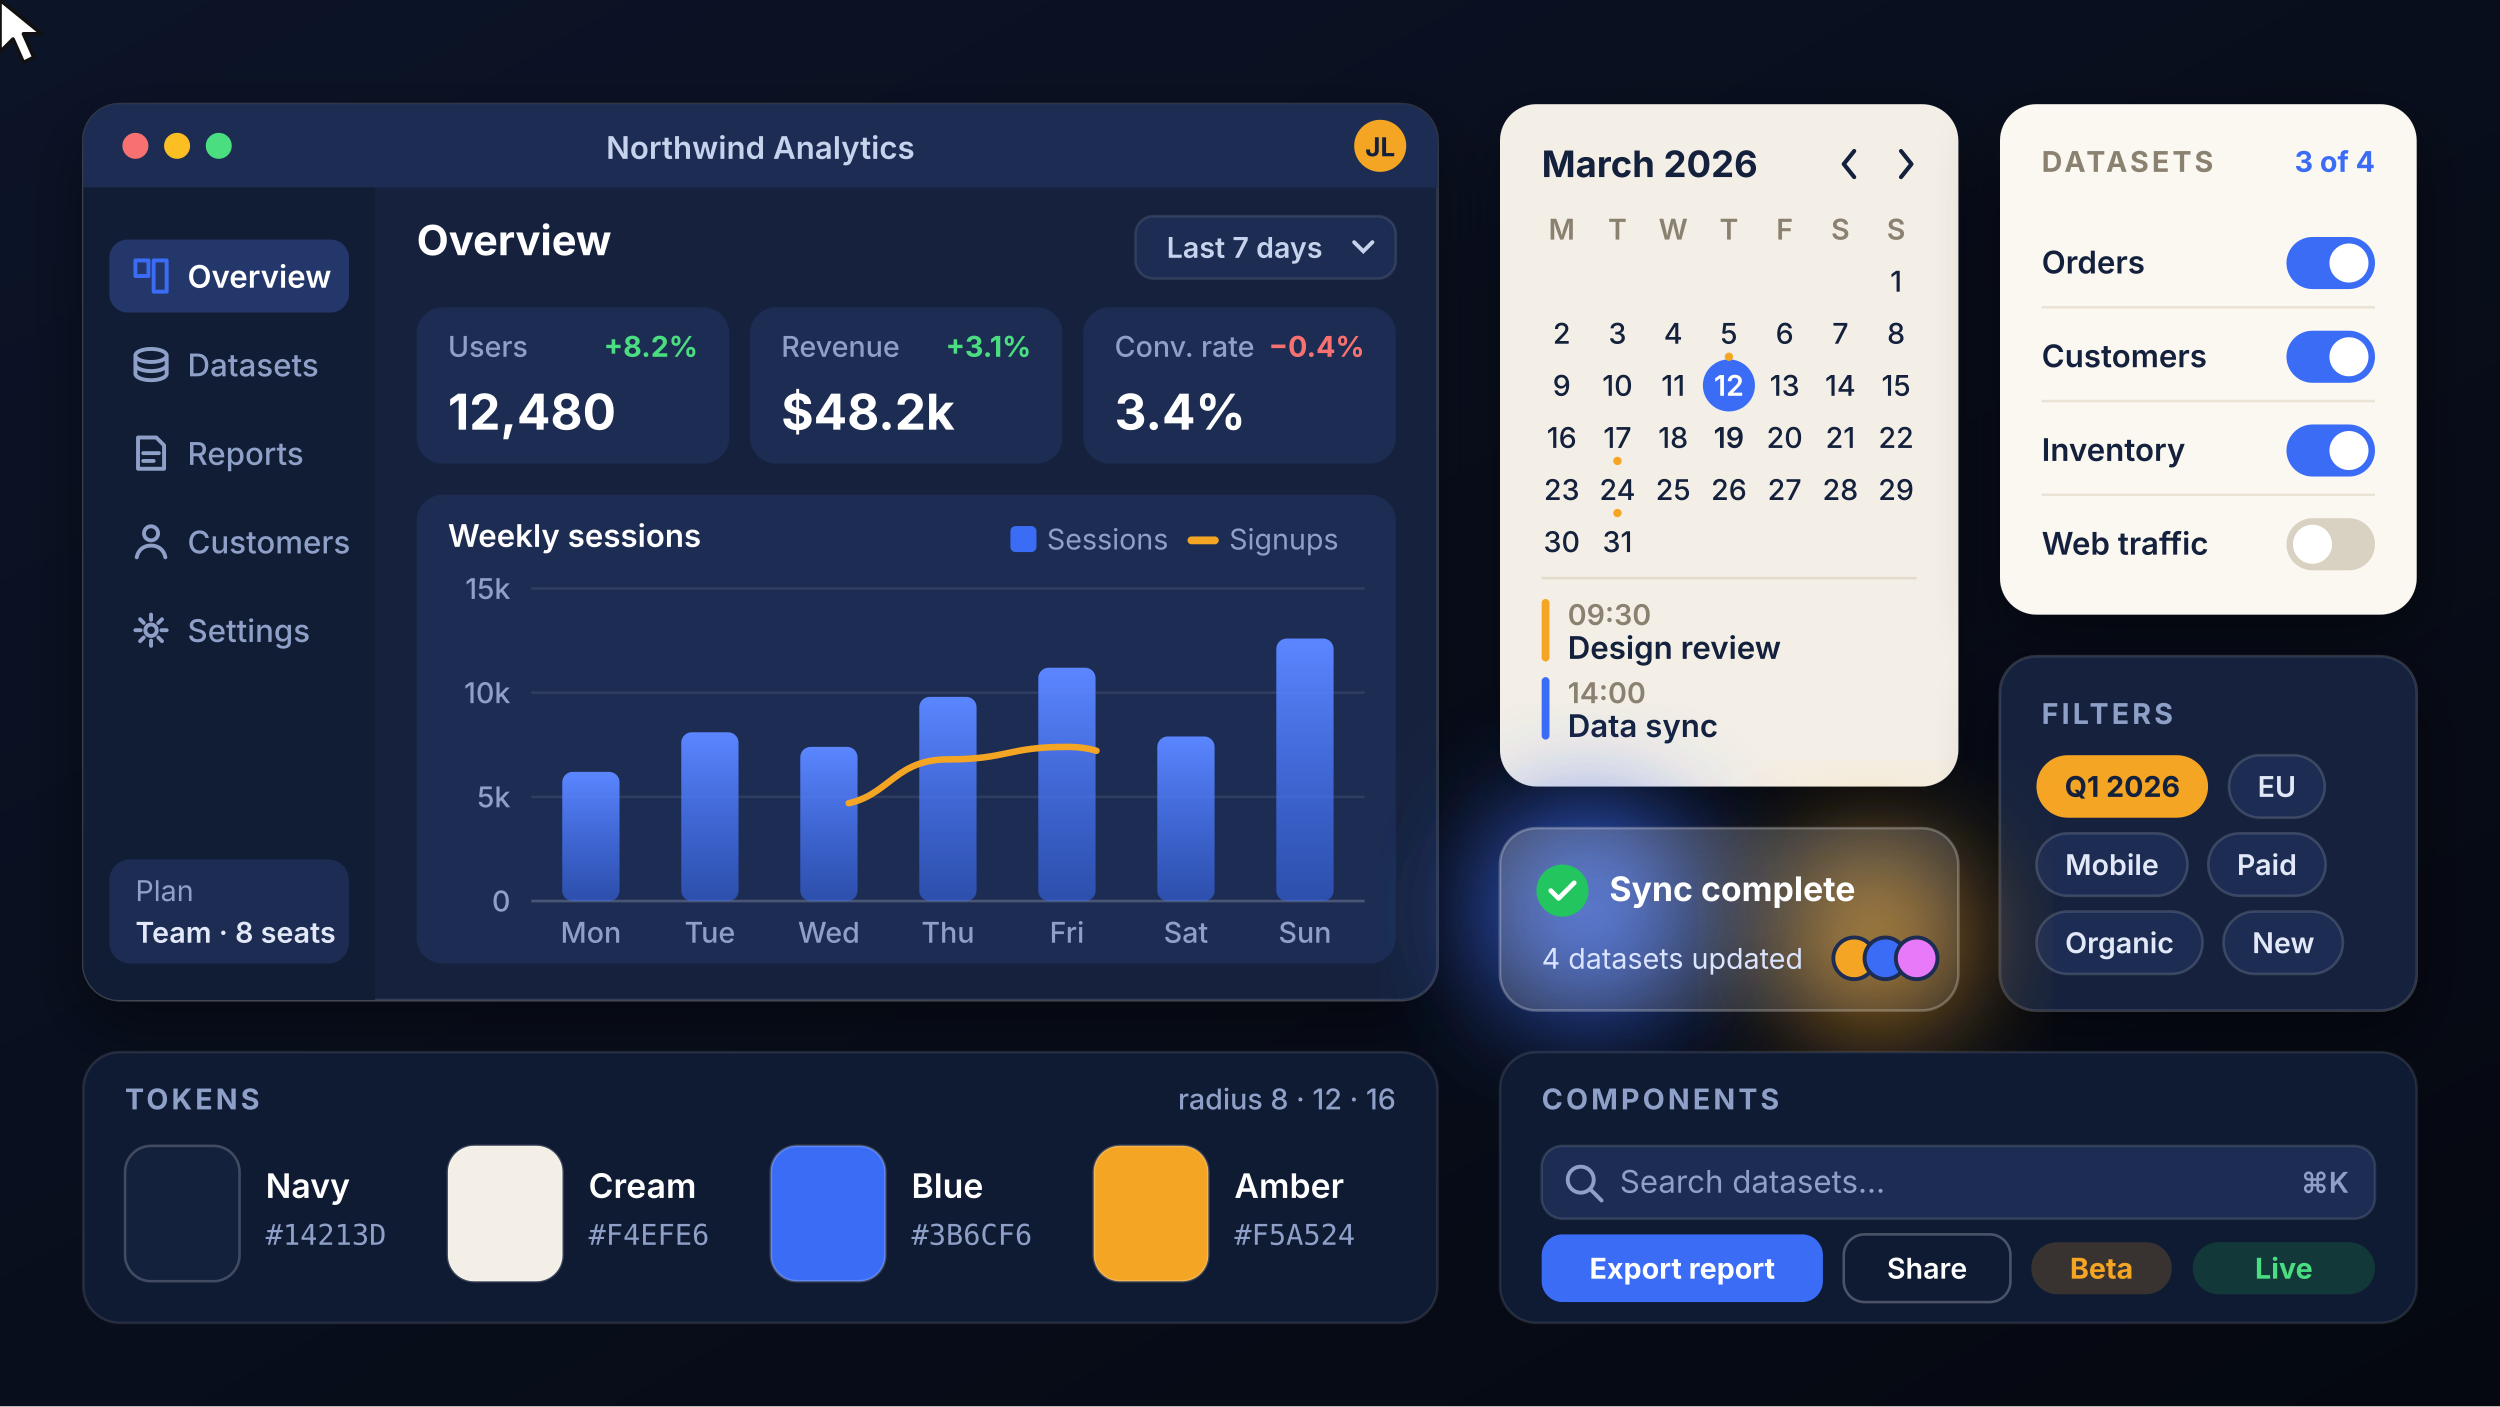
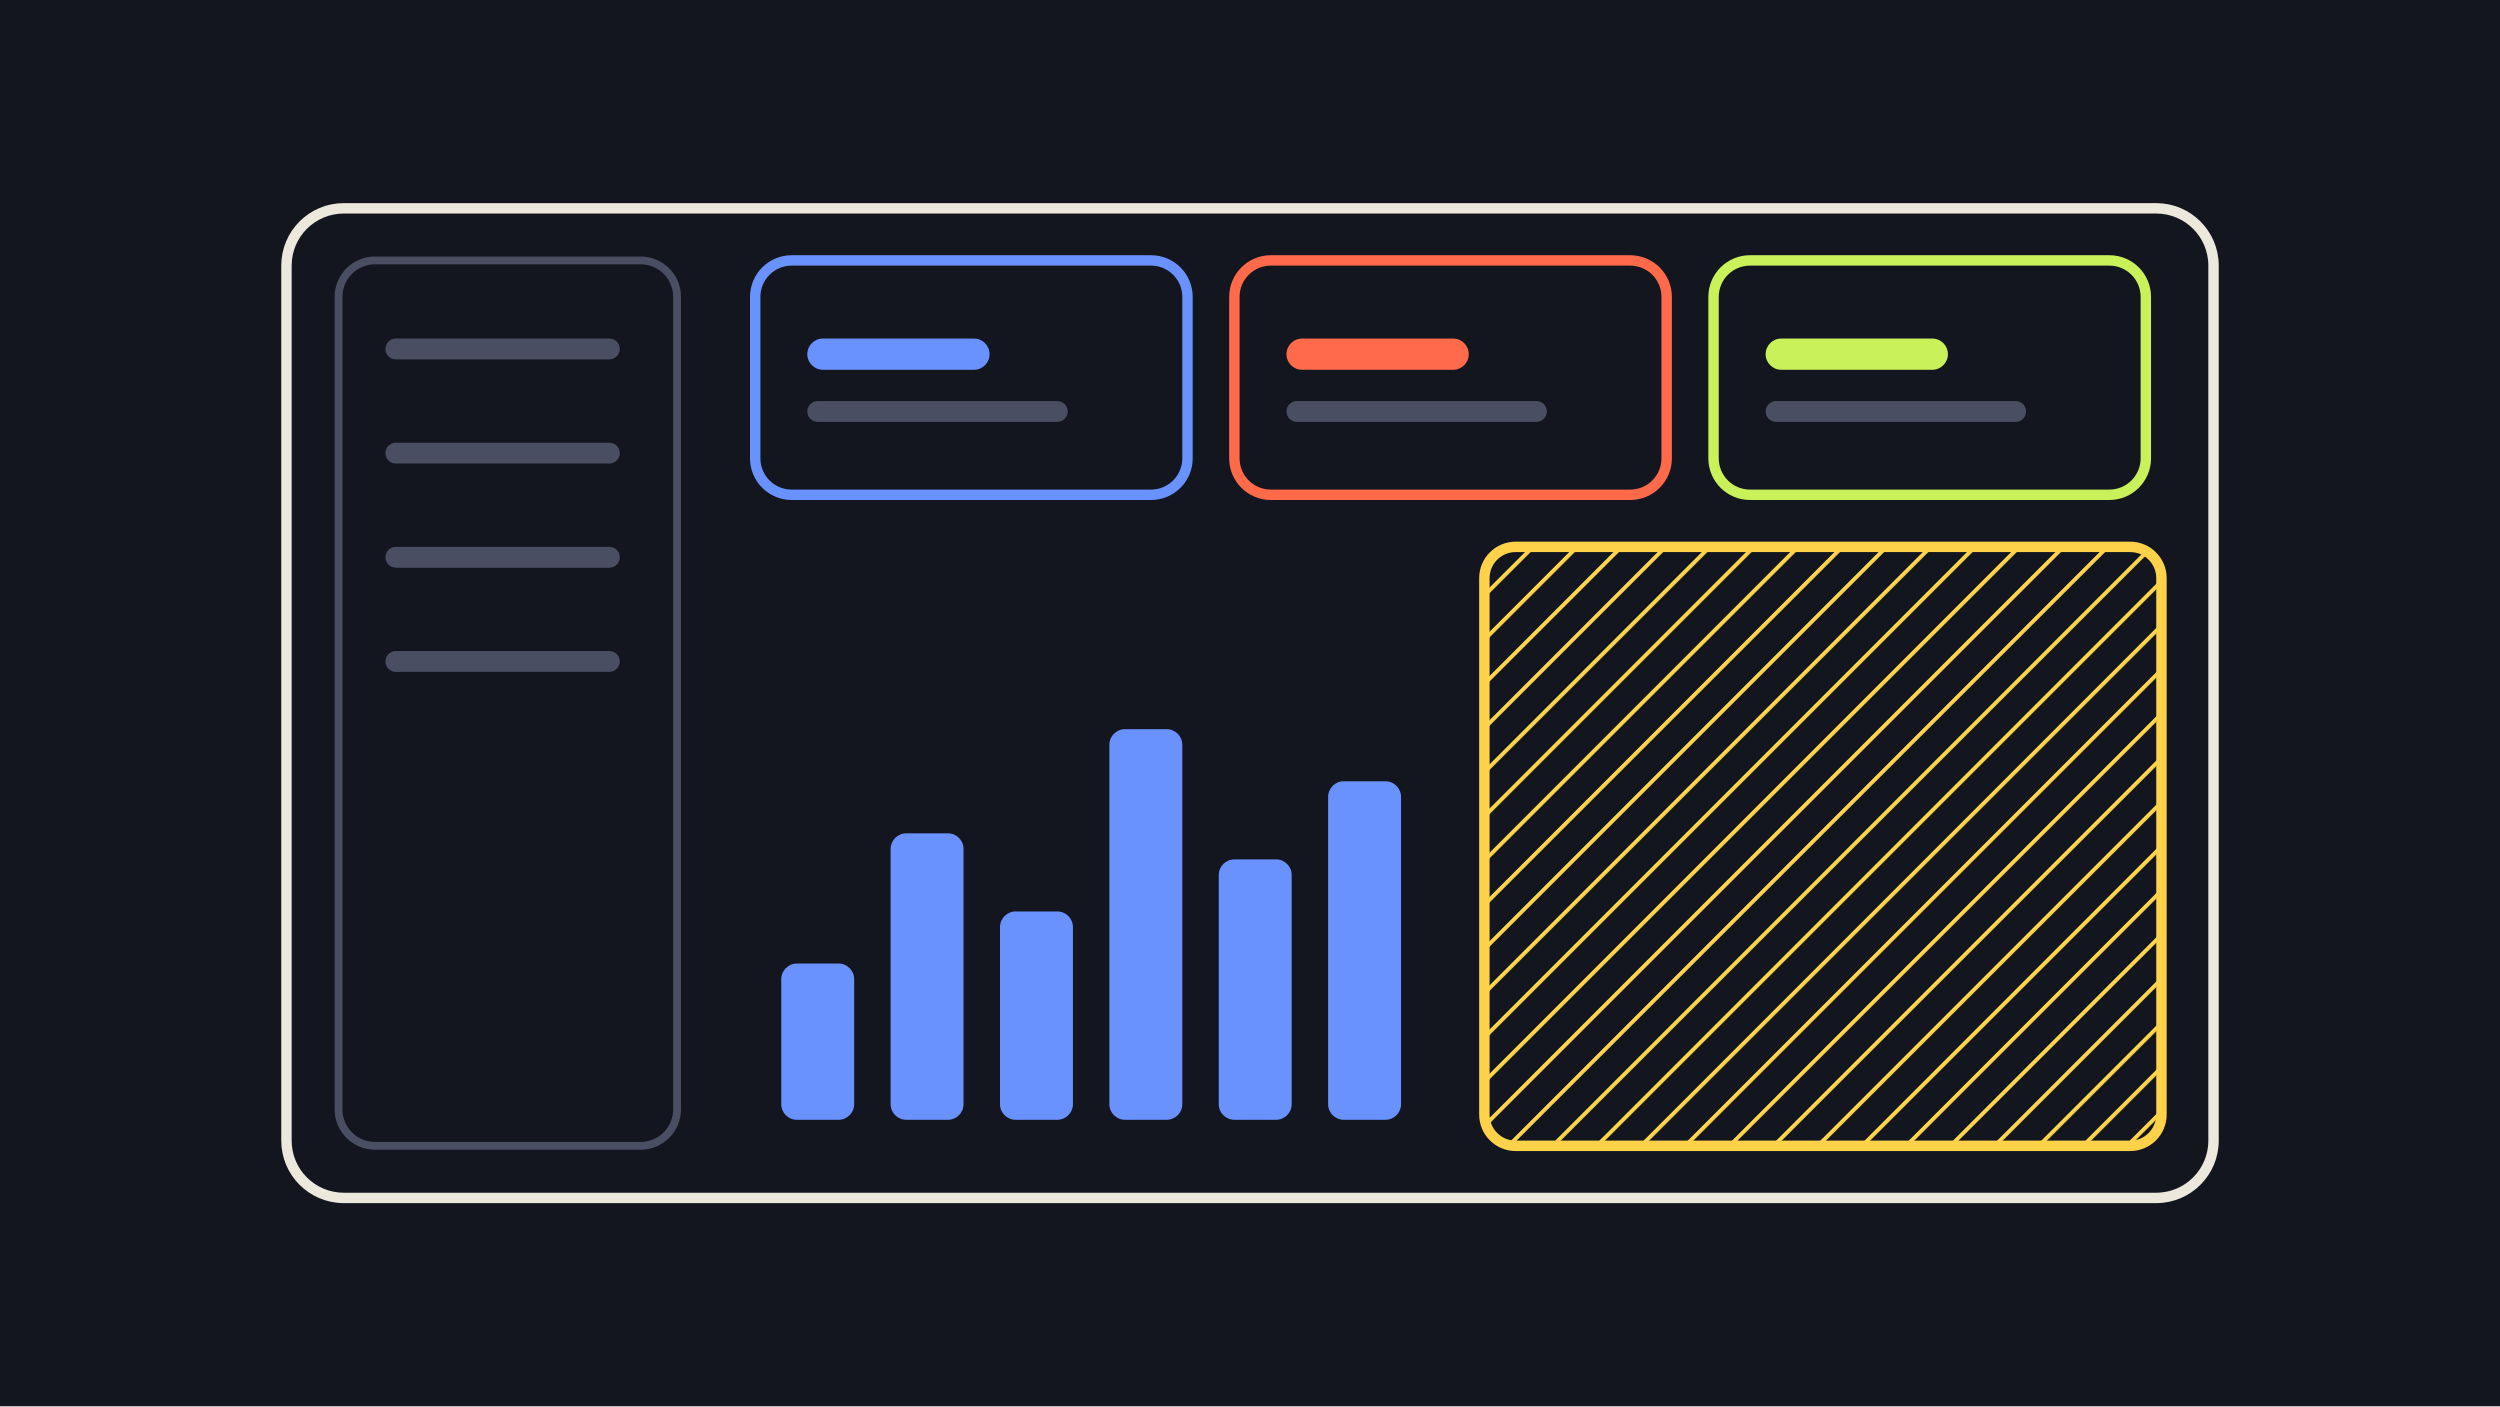
- <svg xmlns="http://www.w3.org/2000/svg" viewBox="0 0 960 540" width="960" height="540" font-family="Inter, Helvetica Neue, Helvetica, Arial, sans-serif">
+ <svg xmlns="http://www.w3.org/2000/svg" viewBox="0 0 960 540" width="960" height="540">
  <defs>
-     <linearGradient id="bg" x1="0" y1="0" x2="1" y2="1">
-       <stop offset="0" stop-color="#0c1428" />
-       <stop offset="1" stop-color="#050810" />
-     </linearGradient>
-     <filter id="sh" x="-15%" y="-15%" width="130%" height="140%">
-       <feDropShadow dx="0" dy="10" stdDeviation="12" flood-color="#000" flood-opacity=".45" />
-     </filter>
-     <filter id="blur" x="-50%" y="-50%" width="200%" height="200%">
-       <feGaussianBlur stdDeviation="22" />
-     </filter>
-     <linearGradient id="bar" x1="0" y1="0" x2="0" y2="1">
-       <stop offset="0" stop-color="#5b86ff" />
-       <stop offset="1" stop-color="#3b6cf6" stop-opacity=".55" />
-     </linearGradient>
-     <linearGradient id="area" x1="0" y1="0" x2="0" y2="1">
-       <stop offset="0" stop-color="#f5a524" stop-opacity=".25" />
-       <stop offset="1" stop-color="#f5a524" stop-opacity="0" />
-     </linearGradient>
-     <linearGradient id="glass" x1="0" y1="0" x2="1" y2="1">
-       <stop offset="0" stop-color="#fff" stop-opacity=".22" />
-       <stop offset="1" stop-color="#fff" stop-opacity=".07" />
-     </linearGradient>
+     <pattern id="hff6b4a" width="12" height="12" patternUnits="userSpaceOnUse" patternTransform="rotate(45)">
+       <line x1="0" y1="0" x2="0" y2="12" stroke="#ff6b4a" stroke-width="3" />
+     </pattern>
+     <pattern id="hc9f25a" width="12" height="12" patternUnits="userSpaceOnUse" patternTransform="rotate(45)">
+       <line x1="0" y1="0" x2="0" y2="12" stroke="#c9f25a" stroke-width="3" />
+     </pattern>
+     <pattern id="h6a92ff" width="12" height="12" patternUnits="userSpaceOnUse" patternTransform="rotate(45)">
+       <line x1="0" y1="0" x2="0" y2="12" stroke="#6a92ff" stroke-width="3" />
+     </pattern>
+     <pattern id="hffd24a" width="12" height="12" patternUnits="userSpaceOnUse" patternTransform="rotate(45)">
+       <line x1="0" y1="0" x2="0" y2="12" stroke="#ffd24a" stroke-width="3" />
+     </pattern>
+     <pattern id="hff9ad0" width="12" height="12" patternUnits="userSpaceOnUse" patternTransform="rotate(45)">
+       <line x1="0" y1="0" x2="0" y2="12" stroke="#ff9ad0" stroke-width="3" />
+     </pattern>
+     <pattern id="hece8dc" width="12" height="12" patternUnits="userSpaceOnUse" patternTransform="rotate(45)">
+       <line x1="0" y1="0" x2="0" y2="12" stroke="#ece8dc" stroke-width="3" />
+     </pattern>
+     <pattern id="h4a4e63" width="12" height="12" patternUnits="userSpaceOnUse" patternTransform="rotate(45)">
+       <line x1="0" y1="0" x2="0" y2="12" stroke="#4a4e63" stroke-width="3" />
+     </pattern>
  </defs>
-   <rect width="960" height="540" fill="url(#bg)" />
+   <rect width="960" height="540" fill="#13151f" />
+   <rect x="110" y="80" width="740" height="380" rx="22" fill="none" stroke="#ece8dc" stroke-width="4" />
+   <rect x="130" y="100" width="130" height="340" rx="14" fill="none" stroke="#4a4e63" stroke-width="3" />
+   <rect x="148" y="130" width="90" height="8" rx="4" fill="#4a4e63" />
+   <rect x="148" y="170" width="90" height="8" rx="4" fill="#4a4e63" />
+   <rect x="148" y="210" width="90" height="8" rx="4" fill="#4a4e63" />
+   <rect x="148" y="250" width="90" height="8" rx="4" fill="#4a4e63" />
+   <rect x="290" y="100" width="166" height="90" rx="14" fill="none" stroke="#6a92ff" stroke-width="4" />
+   <rect x="310" y="130" width="70" height="12" rx="6" fill="#6a92ff" />
+   <rect x="310" y="154" width="100" height="8" rx="4" fill="#4a4e63" />
+   <rect x="474" y="100" width="166" height="90" rx="14" fill="none" stroke="#ff6b4a" stroke-width="4" />
+   <rect x="494" y="130" width="70" height="12" rx="6" fill="#ff6b4a" />
+   <rect x="494" y="154" width="100" height="8" rx="4" fill="#4a4e63" />
+   <rect x="658" y="100" width="166" height="90" rx="14" fill="none" stroke="#c9f25a" stroke-width="4" />
+   <rect x="678" y="130" width="70" height="12" rx="6" fill="#c9f25a" />
+   <rect x="678" y="154" width="100" height="8" rx="4" fill="#4a4e63" />
  <g>
-     <animateTransform attributeName="transform" type="translate" dur="8s" repeatCount="indefinite" calcMode="spline" keyTimes="0;0.25;0.5;0.75;1" keySplines=".37 0 .63 1;.37 0 .63 1;.37 0 .63 1;.37 0 .63 1" values="0 0;0 -3;0 0;0 3;0 0" />
-     <rect x="32" y="40" width="520" height="344" rx="14" fill="#14213d" stroke="#ffffff1f" filter="url(#sh)" />
-     <path d="M32 54a14 14 0 0 1 14-14h492a14 14 0 0 1 14 14v18H32z" fill="#1c2c52" />
-     <circle cx="52" cy="56" r="5" fill="#f87171" />
-     <circle cx="68" cy="56" r="5" fill="#fbbf24" />
-     <circle cx="84" cy="56" r="5" fill="#4ade80" />
-     <text x="292" y="61" font-size="12" font-weight="600" fill="#c7d2ec" text-anchor="middle">Northwind Analytics</text>
-     <circle cx="530" cy="56" r="10" fill="#f5a524" />
-     <text x="530" y="60" font-size="10" font-weight="700" fill="#14213d" text-anchor="middle">JL</text>
-     <rect x="32" y="72" width="112" height="298" fill="#111c35" />
-     <path d="M32 370v0a14 14 0 0 0 14 14h98v-14z" fill="#111c35" />
-     <rect x="42" y="92" width="92" height="28" rx="7" fill="#24376a" />
-     <path d="M0 6h5V0H0zM7 12h5V0H7z" transform="translate(52 100)" fill="none" stroke="#3b6cf6" stroke-width="1.5" stroke-linejoin="round" stroke-linecap="round" />
-     <text x="72" y="110.5" font-size="12" font-weight="600" fill="#fff">Overview</text>
-     <path d="M6 0C2.7 0 0 1.1 0 2.5v7C0 10.9 2.7 12 6 12s6-1.1 6-2.5v-7C12 1.1 9.3 0 6 0zM0 2.5C0 3.9 2.7 5 6 5s6-1.1 6-2.5M0 6c0 1.4 2.7 2.5 6 2.5S12 7.4 12 6" transform="translate(52 134)" fill="none" stroke="#8fa0c8" stroke-width="1.5" stroke-linejoin="round" stroke-linecap="round" />
-     <text x="72" y="144.5" font-size="12" font-weight="500" fill="#8fa0c8">Datasets</text>
-     <path d="M1 0h7l3 3v9H1zM3 6h6M3 9h4" transform="translate(52 168)" fill="none" stroke="#8fa0c8" stroke-width="1.5" stroke-linejoin="round" stroke-linecap="round" />
-     <text x="72" y="178.5" font-size="12" font-weight="500" fill="#8fa0c8">Reports</text>
-     <path d="M6 5.5a2.7 2.7 0 1 0 0-5.4 2.7 2.7 0 0 0 0 5.4zM0.5 12c.6-3 2.8-4.5 5.5-4.5s4.9 1.5 5.5 4.5" transform="translate(52 202)" fill="none" stroke="#8fa0c8" stroke-width="1.5" stroke-linejoin="round" stroke-linecap="round" />
-     <text x="72" y="212.5" font-size="12" font-weight="500" fill="#8fa0c8">Customers</text>
-     <path d="M6 3.8a2.2 2.2 0 1 0 0 4.4 2.2 2.2 0 0 0 0-4.4zM6 0v2M6 10v2M0 6h2M10 6h2M1.8 1.8l1.4 1.4M8.8 8.8l1.4 1.4M1.8 10.2l1.4-1.4M8.8 3.2l1.4-1.4" transform="translate(52 236)" fill="none" stroke="#8fa0c8" stroke-width="1.5" stroke-linejoin="round" stroke-linecap="round" />
-     <text x="72" y="246.5" font-size="12" font-weight="500" fill="#8fa0c8">Settings</text>
-     <rect x="42" y="330" width="92" height="40" rx="8" fill="#1c2c52" />
-     <text x="52" y="346" font-size="11" font-weight="400" fill="#8fa0c8">Plan</text>
-     <text x="52" y="362" font-size="11" font-weight="600" fill="#e2e8f8">Team · 8 seats</text>
-     <text x="160" y="98" font-size="16" font-weight="700" fill="#fff">Overview</text>
-     <rect x="436" y="83" width="100" height="24" rx="7" fill="#1c2c52" stroke="#ffffff1a" />
-     <text x="448" y="99" font-size="11" font-weight="600" fill="#c7d2ec">Last 7 days</text>
-     <path d="M520 93l3.5 3.5 3.5-3.5" fill="none" stroke="#c7d2ec" stroke-width="1.5" stroke-linecap="round" />
-     <rect x="160" y="118" width="120" height="60" rx="10" fill="#1c2c52" />
-     <text x="172" y="137" font-size="11" font-weight="500" fill="#8fa0c8">Users</text>
-     <text x="172" y="165" font-size="19" font-weight="700" fill="#fff">12,480</text>
-     <text x="268" y="137" font-size="11" font-weight="700" fill="#4ade80" text-anchor="end">+8.2%</text>
-     <rect x="288" y="118" width="120" height="60" rx="10" fill="#1c2c52" />
-     <text x="300" y="137" font-size="11" font-weight="500" fill="#8fa0c8">Revenue</text>
-     <text x="300" y="165" font-size="19" font-weight="700" fill="#fff">$48.2k</text>
-     <text x="396" y="137" font-size="11" font-weight="700" fill="#4ade80" text-anchor="end">+3.1%</text>
-     <rect x="416" y="118" width="120" height="60" rx="10" fill="#1c2c52" />
-     <text x="428" y="137" font-size="11" font-weight="500" fill="#8fa0c8">Conv. rate</text>
-     <text x="428" y="165" font-size="19" font-weight="700" fill="#fff">3.4%</text>
-     <text x="524" y="137" font-size="11" font-weight="700" fill="#f87171" text-anchor="end">−0.4%</text>
-     <rect x="160" y="190" width="376" height="180" rx="10" fill="#1c2c52" />
-     <text x="172" y="210" font-size="12" font-weight="600" fill="#fff">Weekly sessions</text>
-     <rect x="388" y="202" width="10" height="10" rx="2" fill="#3b6cf6" />
-     <text x="402" y="211" font-size="11" font-weight="400" fill="#8fa0c8">Sessions</text>
-     <rect x="456" y="206" width="12" height="3" rx="1.5" fill="#f5a524" />
-     <text x="472" y="211" font-size="11" font-weight="400" fill="#8fa0c8">Signups</text>
-     <line x1="204" y1="226.0" x2="524" y2="226.0" stroke="#ffffff14" />
-     <text x="196" y="230.0" font-size="11" font-weight="500" fill="#8fa0c8" text-anchor="end">15k</text>
-     <line x1="204" y1="266.0" x2="524" y2="266.0" stroke="#ffffff14" />
-     <text x="196" y="270.0" font-size="11" font-weight="500" fill="#8fa0c8" text-anchor="end">10k</text>
-     <line x1="204" y1="306.0" x2="524" y2="306.0" stroke="#ffffff14" />
-     <text x="196" y="310.0" font-size="11" font-weight="500" fill="#8fa0c8" text-anchor="end">5k</text>
-     <line x1="204" y1="346.0" x2="524" y2="346.0" stroke="#ffffff33" />
-     <text x="196" y="350.0" font-size="11" font-weight="500" fill="#8fa0c8" text-anchor="end">0</text>
-     <rect x="215.9" width="22" rx="4" fill="url(#bar)" y="296.4" height="49.6">
-       <animate attributeName="height" dur="8s" repeatCount="indefinite" calcMode="spline" keyTimes="0;0.025;0.138;0.9;0.975;1" keySplines="0 0 1 1;.45 0 .2 1;0 0 1 1;.45 0 .2 1;0 0 1 1" values="0;0;49.6;49.6;0;0" />
-       <animate attributeName="y" dur="8s" repeatCount="indefinite" calcMode="spline" keyTimes="0;0.025;0.138;0.9;0.975;1" keySplines="0 0 1 1;.45 0 .2 1;0 0 1 1;.45 0 .2 1;0 0 1 1" values="346;346;296.4;296.4;346;346" />
-     </rect>
-     <text x="226.9" y="362" font-size="11" font-weight="500" fill="#8fa0c8" text-anchor="middle">Mon</text>
-     <rect x="261.6" width="22" rx="4" fill="url(#bar)" y="281.2" height="64.8">
-       <animate attributeName="height" dur="8s" repeatCount="indefinite" calcMode="spline" keyTimes="0;0.033;0.145;0.9;0.975;1" keySplines="0 0 1 1;.45 0 .2 1;0 0 1 1;.45 0 .2 1;0 0 1 1" values="0;0;64.8;64.8;0;0" />
-       <animate attributeName="y" dur="8s" repeatCount="indefinite" calcMode="spline" keyTimes="0;0.033;0.145;0.9;0.975;1" keySplines="0 0 1 1;.45 0 .2 1;0 0 1 1;.45 0 .2 1;0 0 1 1" values="346;346;281.2;281.2;346;346" />
-     </rect>
-     <text x="272.6" y="362" font-size="11" font-weight="500" fill="#8fa0c8" text-anchor="middle">Tue</text>
-     <rect x="307.3" width="22" rx="4" fill="url(#bar)" y="286.8" height="59.2">
-       <animate attributeName="height" dur="8s" repeatCount="indefinite" calcMode="spline" keyTimes="0;0.04;0.152;0.9;0.975;1" keySplines="0 0 1 1;.45 0 .2 1;0 0 1 1;.45 0 .2 1;0 0 1 1" values="0;0;59.2;59.2;0;0" />
-       <animate attributeName="y" dur="8s" repeatCount="indefinite" calcMode="spline" keyTimes="0;0.04;0.152;0.9;0.975;1" keySplines="0 0 1 1;.45 0 .2 1;0 0 1 1;.45 0 .2 1;0 0 1 1" values="346;346;286.8;286.8;346;346" />
-     </rect>
-     <text x="318.3" y="362" font-size="11" font-weight="500" fill="#8fa0c8" text-anchor="middle">Wed</text>
-     <rect x="353.0" width="22" rx="4" fill="url(#bar)" y="267.6" height="78.4">
-       <animate attributeName="height" dur="8s" repeatCount="indefinite" calcMode="spline" keyTimes="0;0.048;0.16;0.9;0.975;1" keySplines="0 0 1 1;.45 0 .2 1;0 0 1 1;.45 0 .2 1;0 0 1 1" values="0;0;78.4;78.4;0;0" />
-       <animate attributeName="y" dur="8s" repeatCount="indefinite" calcMode="spline" keyTimes="0;0.048;0.16;0.9;0.975;1" keySplines="0 0 1 1;.45 0 .2 1;0 0 1 1;.45 0 .2 1;0 0 1 1" values="346;346;267.6;267.6;346;346" />
-     </rect>
-     <text x="364.0" y="362" font-size="11" font-weight="500" fill="#8fa0c8" text-anchor="middle">Thu</text>
-     <rect x="398.7" width="22" rx="4" fill="url(#bar)" y="256.4" height="89.6">
-       <animate attributeName="height" dur="8s" repeatCount="indefinite" calcMode="spline" keyTimes="0;0.055;0.168;0.9;0.975;1" keySplines="0 0 1 1;.45 0 .2 1;0 0 1 1;.45 0 .2 1;0 0 1 1" values="0;0;89.6;89.6;0;0" />
-       <animate attributeName="y" dur="8s" repeatCount="indefinite" calcMode="spline" keyTimes="0;0.055;0.168;0.9;0.975;1" keySplines="0 0 1 1;.45 0 .2 1;0 0 1 1;.45 0 .2 1;0 0 1 1" values="346;346;256.4;256.4;346;346" />
-     </rect>
-     <text x="409.7" y="362" font-size="11" font-weight="500" fill="#8fa0c8" text-anchor="middle">Fri</text>
-     <rect x="444.4" width="22" rx="4" fill="url(#bar)" y="282.8" height="63.2">
-       <animate attributeName="height" dur="8s" repeatCount="indefinite" calcMode="spline" keyTimes="0;0.062;0.175;0.9;0.975;1" keySplines="0 0 1 1;.45 0 .2 1;0 0 1 1;.45 0 .2 1;0 0 1 1" values="0;0;63.2;63.2;0;0" />
-       <animate attributeName="y" dur="8s" repeatCount="indefinite" calcMode="spline" keyTimes="0;0.062;0.175;0.9;0.975;1" keySplines="0 0 1 1;.45 0 .2 1;0 0 1 1;.45 0 .2 1;0 0 1 1" values="346;346;282.8;282.8;346;346" />
-     </rect>
-     <text x="455.4" y="362" font-size="11" font-weight="500" fill="#8fa0c8" text-anchor="middle">Sat</text>
-     <rect x="490.1" width="22" rx="4" fill="url(#bar)" y="245.2" height="100.8">
-       <animate attributeName="height" dur="8s" repeatCount="indefinite" calcMode="spline" keyTimes="0;0.07;0.182;0.9;0.975;1" keySplines="0 0 1 1;.45 0 .2 1;0 0 1 1;.45 0 .2 1;0 0 1 1" values="0;0;100.8;100.8;0;0" />
-       <animate attributeName="y" dur="8s" repeatCount="indefinite" calcMode="spline" keyTimes="0;0.07;0.182;0.9;0.975;1" keySplines="0 0 1 1;.45 0 .2 1;0 0 1 1;.45 0 .2 1;0 0 1 1" values="346;346;245.2;245.2;346;346" />
-     </rect>
-     <text x="501.1" y="362" font-size="11" font-weight="500" fill="#8fa0c8" text-anchor="middle">Sun</text>
-     <path d="M226.9 313.2C249.7 313.2 249.7 306.0 272.6 306.0C295.4 306.0 295.4 309.2 318.3 309.2C341.1 309.2 341.1 291.6 364.0 291.6C386.9 291.6 386.9 286.8 409.7 286.8C432.6 286.8 432.6 301.2 455.4 301.2C478.3 301.2 478.3 272.4 501.1 272.4L501.1 346L226.9 346Z" fill="url(#area)" opacity="0">
-       <animate attributeName="opacity" dur="8s" repeatCount="indefinite" calcMode="spline" keyTimes="0;0.15;0.25;0.9;0.975;1" keySplines="0 0 1 1;.45 0 .2 1;0 0 1 1;.45 0 .2 1;0 0 1 1" values="0;0;1;1;0;0" />
-     </path>
-     <path d="M226.9 313.2C249.7 313.2 249.7 306.0 272.6 306.0C295.4 306.0 295.4 309.2 318.3 309.2C341.1 309.2 341.1 291.6 364.0 291.6C386.9 291.6 386.9 286.8 409.7 286.8C432.6 286.8 432.6 301.2 455.4 301.2C478.3 301.2 478.3 272.4 501.1 272.4" fill="none" stroke="#f5a524" stroke-width="2.5" stroke-linecap="round" pathLength="100" stroke-dasharray="100" stroke-dashoffset="100">
-       <animate attributeName="stroke-dashoffset" dur="8s" repeatCount="indefinite" calcMode="spline" keyTimes="0;0.075;0.25;1" keySplines="0 0 1 1;.45 0 .2 1;0 0 1 1" values="100;100;0;0" />
-       <animate attributeName="opacity" dur="8s" repeatCount="indefinite" calcMode="spline" keyTimes="0;0.9;0.975;1" keySplines="0 0 1 1;.45 0 .2 1;0 0 1 1" values="1;1;0;0" />
-     </path>
-     <g opacity="0">
-       <animate attributeName="opacity" dur="8s" repeatCount="indefinite" calcMode="spline" keyTimes="0;0.25;0.287;0.9;0.95;1" keySplines="0 0 1 1;.45 0 .2 1;0 0 1 1;.45 0 .2 1;0 0 1 1" values="0;0;1;1;0;0" />
-       <circle cx="501.1" cy="272.4" r="4.5" fill="#f5a524" stroke="#1c2c52" stroke-width="2" />
-       <rect x="439.1" y="238.4" width="52" height="22" rx="6" fill="#fff" />
-       <text x="465.1" y="253.4" font-size="11" font-weight="700" fill="#14213d" text-anchor="middle">9,214</text>
-     </g>
+     <rect x="300" y="370" width="28" height="60" rx="6" fill="#6a92ff" />
+     <animateTransform attributeName="transform" dur="8s" begin="0s" repeatCount="indefinite" keyTimes="0.000;0.500;1.000" values="0 0;0 -18;0 0" calcMode="spline" keySplines=".45 0 .25 1;.45 0 .25 1" type="translate" />
  </g>
  <g>
-     <animateTransform attributeName="transform" type="translate" dur="8s" repeatCount="indefinite" calcMode="spline" keyTimes="0;0.25;0.5;0.75;1" keySplines=".37 0 .63 1;.37 0 .63 1;.37 0 .63 1;.37 0 .63 1" values="0 -4;0 0;0 4;0 0;0 -4" />
-     <rect x="576" y="40" width="176" height="262" rx="14" fill="#f4efe6" filter="url(#sh)" />
-     <text x="592" y="68" font-size="14" font-weight="700" fill="#14213d">March 2026</text>
-     <path d="M712 58l-4 5 4 5M730 58l4 5-4 5" fill="none" stroke="#14213d" stroke-width="1.6" stroke-linecap="round" stroke-linejoin="round" />
-     <text x="599.7" y="92" font-size="11" font-weight="600" fill="#8a8170" text-anchor="middle">M</text>
-     <text x="621.1" y="92" font-size="11" font-weight="600" fill="#8a8170" text-anchor="middle">T</text>
-     <text x="642.5" y="92" font-size="11" font-weight="600" fill="#8a8170" text-anchor="middle">W</text>
-     <text x="663.9" y="92" font-size="11" font-weight="600" fill="#8a8170" text-anchor="middle">T</text>
-     <text x="685.3" y="92" font-size="11" font-weight="600" fill="#8a8170" text-anchor="middle">F</text>
-     <text x="706.7" y="92" font-size="11" font-weight="600" fill="#8a8170" text-anchor="middle">S</text>
-     <text x="728.1" y="92" font-size="11" font-weight="600" fill="#8a8170" text-anchor="middle">S</text>
-     <circle r="10" fill="#3b6cf6" cx="663.9" cy="148.0">
-       <animate attributeName="cx" dur="8s" repeatCount="indefinite" calcMode="spline" keyTimes="0;0.45;0.5;0.875;0.925;1" keySplines="0 0 1 1;0 0 1 1;0 0 1 1;0 0 1 1;0 0 1 1" values="663.9;663.9;663.9;663.9;663.9;663.9" />
-       <animate attributeName="cy" dur="8s" repeatCount="indefinite" calcMode="spline" keyTimes="0;0.45;0.5;0.875;0.925;1" keySplines="0 0 1 1;.45 0 .2 1;0 0 1 1;.45 0 .2 1;0 0 1 1" values="148.0;148.0;168.0;168.0;148.0;148.0" />
-     </circle>
-     <text x="728.1" y="112" font-size="11" font-weight="500" fill="#14213d" text-anchor="middle">1</text>
-     <text x="599.7" y="132" font-size="11" font-weight="500" fill="#14213d" text-anchor="middle">2</text>
-     <text x="621.1" y="132" font-size="11" font-weight="500" fill="#14213d" text-anchor="middle">3</text>
-     <text x="642.5" y="132" font-size="11" font-weight="500" fill="#14213d" text-anchor="middle">4</text>
-     <text x="663.9" y="132" font-size="11" font-weight="500" fill="#14213d" text-anchor="middle">5</text>
-     <circle cx="663.9" cy="137" r="1.6" fill="#f5a524" />
-     <text x="685.3" y="132" font-size="11" font-weight="500" fill="#14213d" text-anchor="middle">6</text>
-     <text x="706.7" y="132" font-size="11" font-weight="500" fill="#14213d" text-anchor="middle">7</text>
-     <text x="728.1" y="132" font-size="11" font-weight="500" fill="#14213d" text-anchor="middle">8</text>
-     <text x="599.7" y="152" font-size="11" font-weight="500" fill="#14213d" text-anchor="middle">9</text>
-     <text x="621.1" y="152" font-size="11" font-weight="500" fill="#14213d" text-anchor="middle">10</text>
-     <text x="642.5" y="152" font-size="11" font-weight="500" fill="#14213d" text-anchor="middle">11</text>
-     <text x="663.9" y="152" font-size="11" font-weight="600" text-anchor="middle" fill="#ffffff">12<animate attributeName="fill" dur="8s" repeatCount="indefinite" calcMode="spline" keyTimes="0;0.45;0.5;0.875;0.925;1" keySplines="0 0 1 1;.45 0 .2 1;0 0 1 1;.45 0 .2 1;0 0 1 1" values="#ffffff;#ffffff;#14213d;#14213d;#ffffff;#ffffff" />
-     </text>
-     <text x="685.3" y="152" font-size="11" font-weight="500" fill="#14213d" text-anchor="middle">13</text>
-     <text x="706.7" y="152" font-size="11" font-weight="500" fill="#14213d" text-anchor="middle">14</text>
-     <text x="728.1" y="152" font-size="11" font-weight="500" fill="#14213d" text-anchor="middle">15</text>
-     <text x="599.7" y="172" font-size="11" font-weight="500" fill="#14213d" text-anchor="middle">16</text>
-     <text x="621.1" y="172" font-size="11" font-weight="500" fill="#14213d" text-anchor="middle">17</text>
-     <circle cx="621.1" cy="177" r="1.6" fill="#f5a524" />
-     <text x="642.5" y="172" font-size="11" font-weight="500" fill="#14213d" text-anchor="middle">18</text>
-     <text x="663.9" y="172" font-size="11" font-weight="600" text-anchor="middle" fill="#14213d">19<animate attributeName="fill" dur="8s" repeatCount="indefinite" calcMode="spline" keyTimes="0;0.45;0.5;0.875;0.925;1" keySplines="0 0 1 1;.45 0 .2 1;0 0 1 1;.45 0 .2 1;0 0 1 1" values="#14213d;#14213d;#ffffff;#ffffff;#14213d;#14213d" />
-     </text>
-     <text x="685.3" y="172" font-size="11" font-weight="500" fill="#14213d" text-anchor="middle">20</text>
-     <text x="706.7" y="172" font-size="11" font-weight="500" fill="#14213d" text-anchor="middle">21</text>
-     <text x="728.1" y="172" font-size="11" font-weight="500" fill="#14213d" text-anchor="middle">22</text>
-     <text x="599.7" y="192" font-size="11" font-weight="500" fill="#14213d" text-anchor="middle">23</text>
-     <text x="621.1" y="192" font-size="11" font-weight="500" fill="#14213d" text-anchor="middle">24</text>
-     <circle cx="621.1" cy="197" r="1.6" fill="#f5a524" />
-     <text x="642.5" y="192" font-size="11" font-weight="500" fill="#14213d" text-anchor="middle">25</text>
-     <text x="663.9" y="192" font-size="11" font-weight="500" fill="#14213d" text-anchor="middle">26</text>
-     <text x="685.3" y="192" font-size="11" font-weight="500" fill="#14213d" text-anchor="middle">27</text>
-     <text x="706.7" y="192" font-size="11" font-weight="500" fill="#14213d" text-anchor="middle">28</text>
-     <text x="728.1" y="192" font-size="11" font-weight="500" fill="#14213d" text-anchor="middle">29</text>
-     <text x="599.7" y="212" font-size="11" font-weight="500" fill="#14213d" text-anchor="middle">30</text>
-     <text x="621.1" y="212" font-size="11" font-weight="500" fill="#14213d" text-anchor="middle">31</text>
-     <line x1="592" y1="222" x2="736" y2="222" stroke="#e2dacb" />
-     <rect x="592" y="230" width="3" height="24" rx="1.5" fill="#f5a524" />
-     <text x="602" y="240" font-size="11" font-weight="600" fill="#8a8170">09:30</text>
-     <text x="602" y="253" font-size="12" font-weight="600" fill="#14213d">Design review</text>
-     <rect x="592" y="260" width="3" height="24" rx="1.5" fill="#3b6cf6" />
-     <text x="602" y="270" font-size="11" font-weight="600" fill="#8a8170">14:00</text>
-     <text x="602" y="283" font-size="12" font-weight="600" fill="#14213d">Data sync</text>
+     <rect x="342" y="320" width="28" height="110" rx="6" fill="#6a92ff" />
+     <animateTransform attributeName="transform" dur="8s" begin="0s" repeatCount="indefinite" keyTimes="0.000;0.500;1.000" values="0 0;0 -21;0 0" calcMode="spline" keySplines=".45 0 .25 1;.45 0 .25 1" type="translate" />
  </g>
  <g>
-     <animateTransform attributeName="transform" type="translate" dur="8s" repeatCount="indefinite" calcMode="spline" keyTimes="0;0.25;0.5;0.75;1" keySplines=".37 0 .63 1;.37 0 .63 1;.37 0 .63 1;.37 0 .63 1" values="0 0;0 3;0 0;0 -3;0 0" />
-     <rect x="768" y="40" width="160" height="196" rx="14" fill="#fbf8f2" filter="url(#sh)" />
-     <text x="784" y="66" font-size="11" font-weight="700" fill="#8a8170" letter-spacing="1.2">DATASETS</text>
-     <g>
-       <animate attributeName="opacity" dur="8s" repeatCount="indefinite" calcMode="spline" keyTimes="0;0.325;0.344;0.762;0.781;1" keySplines="0 0 1 1;.45 0 .2 1;0 0 1 1;.45 0 .2 1;0 0 1 1" values="1;1;0;0;1;1" />
-       <text x="912" y="66" font-size="11" font-weight="700" fill="#3b6cf6" text-anchor="end">3 of 4</text>
-     </g>
-     <g opacity="0">
-       <animate attributeName="opacity" dur="8s" repeatCount="indefinite" calcMode="spline" keyTimes="0;0.325;0.344;0.762;0.781;1" keySplines="0 0 1 1;.45 0 .2 1;0 0 1 1;.45 0 .2 1;0 0 1 1" values="0;0;1;1;0;0" />
-       <text x="912" y="66" font-size="11" font-weight="700" fill="#3b6cf6" text-anchor="end">4 of 4</text>
-     </g>
-     <text x="784" y="105" font-size="12" font-weight="600" fill="#14213d">Orders</text>
-     <rect x="878" y="91" width="34" height="20" rx="10" fill="#3b6cf6" />
-     <circle cx="902" cy="101" r="7.5" fill="#fff" />
-     <line x1="784" y1="118" x2="912" y2="118" stroke="#ebe4d6" />
-     <text x="784" y="141" font-size="12" font-weight="600" fill="#14213d">Customers</text>
-     <rect x="878" y="127" width="34" height="20" rx="10" fill="#3b6cf6" />
-     <circle cx="902" cy="137" r="7.5" fill="#fff" />
-     <line x1="784" y1="154" x2="912" y2="154" stroke="#ebe4d6" />
-     <text x="784" y="177" font-size="12" font-weight="600" fill="#14213d">Inventory</text>
-     <rect x="878" y="163" width="34" height="20" rx="10" fill="#3b6cf6" />
-     <circle cx="902" cy="173" r="7.5" fill="#fff" />
-     <line x1="784" y1="190" x2="912" y2="190" stroke="#ebe4d6" />
-     <text x="784" y="213" font-size="12" font-weight="600" fill="#14213d">Web traffic</text>
-     <rect x="878" y="199" width="34" height="20" rx="10" fill="#d9d1c1">
-       <animate attributeName="fill" dur="8s" repeatCount="indefinite" calcMode="spline" keyTimes="0;0.312;0.344;0.75;0.781;1" keySplines="0 0 1 1;.45 0 .2 1;0 0 1 1;.45 0 .2 1;0 0 1 1" values="#d9d1c1;#d9d1c1;#3b6cf6;#3b6cf6;#d9d1c1;#d9d1c1" />
-     </rect>
-     <circle cx="888" cy="209" r="7.5" fill="#fff">
-       <animate attributeName="cx" dur="8s" repeatCount="indefinite" calcMode="spline" keyTimes="0;0.312;0.344;0.75;0.781;1" keySplines="0 0 1 1;.45 0 .2 1;0 0 1 1;.45 0 .2 1;0 0 1 1" values="888;888;902;902;888;888" />
-     </circle>
+     <rect x="384" y="350" width="28" height="80" rx="6" fill="#6a92ff" />
+     <animateTransform attributeName="transform" dur="8s" begin="0s" repeatCount="indefinite" keyTimes="0.000;0.500;1.000" values="0 0;0 -24;0 0" calcMode="spline" keySplines=".45 0 .25 1;.45 0 .25 1" type="translate" />
  </g>
  <g>
-     <animateTransform attributeName="transform" type="translate" dur="8s" repeatCount="indefinite" calcMode="spline" keyTimes="0;0.25;0.5;0.75;1" keySplines=".37 0 .63 1;.37 0 .63 1;.37 0 .63 1;.37 0 .63 1" values="0 3;0 0;0 -3;0 0;0 3" />
-     <rect x="768" y="252" width="160" height="136" rx="14" fill="#14213d" stroke="#ffffff1f" filter="url(#sh)" />
-     <text x="784" y="278" font-size="11" font-weight="700" fill="#8fa0c8" letter-spacing="1.2">FILTERS</text>
-     <rect x="782" y="290" width="65.9" height="24" rx="12" fill="#f5a524" />
-     <text x="815.0" y="306" font-size="11" font-weight="700" fill="#14213d" text-anchor="middle">Q1 2026</text>
-     <rect x="855.925" y="290" width="36.8" height="24" rx="12" fill="#1c2c52" stroke="#ffffff26" />
-     <text x="874.3" y="306" font-size="11" font-weight="600" fill="#e2e8f8" text-anchor="middle">EU</text>
-     <rect x="782" y="320" width="58.0" height="24" rx="12" fill="#1c2c52" stroke="#ffffff26">
-       <animate attributeName="fill" dur="8s" repeatCount="indefinite" calcMode="spline" keyTimes="0;0.575;0.606;0.875;0.906;1" keySplines="0 0 1 1;.45 0 .2 1;0 0 1 1;.45 0 .2 1;0 0 1 1" values="#1c2c52;#1c2c52;#3b6cf6;#3b6cf6;#1c2c52;#1c2c52" />
-     </rect>
-     <text x="811.0" y="336" font-size="11" font-weight="600" fill="#e2e8f8" text-anchor="middle">Mobile</text>
-     <rect x="847.97" y="320" width="45.1" height="24" rx="12" fill="#1c2c52" stroke="#ffffff26" />
-     <text x="870.5" y="336" font-size="11" font-weight="600" fill="#e2e8f8" text-anchor="middle">Paid</text>
-     <rect x="782" y="350" width="63.8" height="24" rx="12" fill="#1c2c52" stroke="#ffffff26" />
-     <text x="813.9" y="366" font-size="11" font-weight="600" fill="#e2e8f8" text-anchor="middle">Organic</text>
-     <rect x="853.792" y="350" width="45.9" height="24" rx="12" fill="#1c2c52" stroke="#ffffff26" />
-     <text x="876.8" y="366" font-size="11" font-weight="600" fill="#e2e8f8" text-anchor="middle">New</text>
+     <rect x="426" y="280" width="28" height="150" rx="6" fill="#6a92ff" />
+     <animateTransform attributeName="transform" dur="8s" begin="0s" repeatCount="indefinite" keyTimes="0.000;0.500;1.000" values="0 0;0 -27;0 0" calcMode="spline" keySplines=".45 0 .25 1;.45 0 .25 1" type="translate" />
  </g>
-   <circle cx="610" cy="350" r="40" fill="#3b6cf6" filter="url(#blur)" opacity=".9" />
-   <circle cx="720" cy="360" r="34" fill="#f5a524" filter="url(#blur)" opacity=".75" />
  <g>
-     <animateTransform attributeName="transform" type="translate" dur="8s" repeatCount="indefinite" calcMode="spline" keyTimes="0;0.25;0.5;0.75;1" keySplines=".37 0 .63 1;.37 0 .63 1;.37 0 .63 1;.37 0 .63 1" values="0 0;0 4;0 0;0 -4;0 0" />
-     <rect x="576" y="318" width="176" height="70" rx="14" fill="url(#glass)" stroke="#ffffff40" filter="url(#sh)" />
-     <circle cx="600" cy="342" r="10" fill="#22c55e" />
-     <path d="M595.5 342l3 3 6-6" fill="none" stroke="#fff" stroke-width="1.8" stroke-linecap="round" stroke-linejoin="round" />
-     <text x="618" y="346" font-size="13" font-weight="700" fill="#fff">Sync complete</text>
-     <text x="592" y="372" font-size="11" font-weight="400" fill="#dbe4ff">4 datasets updated</text>
-     <circle cx="712" cy="368" r="8" fill="#f5a524" stroke="#1c2c52" stroke-width="1.5" />
-     <circle cx="724" cy="368" r="8" fill="#3b6cf6" stroke="#1c2c52" stroke-width="1.5" />
-     <circle cx="736" cy="368" r="8" fill="#e879f9" stroke="#1c2c52" stroke-width="1.5" />
+     <rect x="468" y="330" width="28" height="100" rx="6" fill="#6a92ff" />
+     <animateTransform attributeName="transform" dur="8s" begin="0s" repeatCount="indefinite" keyTimes="0.000;0.500;1.000" values="0 0;0 -30;0 0" calcMode="spline" keySplines=".45 0 .25 1;.45 0 .25 1" type="translate" />
  </g>
-   <rect x="32" y="404" width="520" height="104" rx="14" fill="#0f1a33" stroke="#ffffff1a" />
-   <text x="48" y="426" font-size="11" font-weight="700" fill="#8fa0c8" letter-spacing="1.2">TOKENS</text>
-   <text x="536" y="426" font-size="11" font-weight="500" fill="#8fa0c8" text-anchor="end">radius 8 · 12 · 16</text>
-   <rect x="48" y="440" width="44" height="52" rx="10" fill="#14213d" stroke="#ffffff33" />
-   <text x="102" y="460" font-size="13" font-weight="600" fill="#fff">Navy</text>
-   <text x="102" y="478" font-family="SFMono-Regular, Menlo, Consolas, DejaVu Sans Mono, monospace" font-size="11" font-weight="500" fill="#8fa0c8">#14213D</text>
-   <rect x="172" y="440" width="44" height="52" rx="10" fill="#f4efe6" stroke="#ffffff33" />
-   <text x="226" y="460" font-size="13" font-weight="600" fill="#fff">Cream</text>
-   <text x="226" y="478" font-family="SFMono-Regular, Menlo, Consolas, DejaVu Sans Mono, monospace" font-size="11" font-weight="500" fill="#8fa0c8">#F4EFE6</text>
-   <rect x="296" y="440" width="44" height="52" rx="10" fill="#3b6cf6" stroke="#ffffff33" />
-   <text x="350" y="460" font-size="13" font-weight="600" fill="#fff">Blue</text>
-   <text x="350" y="478" font-family="SFMono-Regular, Menlo, Consolas, DejaVu Sans Mono, monospace" font-size="11" font-weight="500" fill="#8fa0c8">#3B6CF6</text>
-   <rect x="420" y="440" width="44" height="52" rx="10" fill="#f5a524" stroke="#ffffff33" />
-   <text x="474" y="460" font-size="13" font-weight="600" fill="#fff">Amber</text>
-   <text x="474" y="478" font-family="SFMono-Regular, Menlo, Consolas, DejaVu Sans Mono, monospace" font-size="11" font-weight="500" fill="#8fa0c8">#F5A524</text>
-   <rect x="576" y="404" width="352" height="104" rx="14" fill="#0f1a33" stroke="#ffffff1a" />
-   <text x="592" y="426" font-size="11" font-weight="700" fill="#8fa0c8" letter-spacing="1.2">COMPONENTS</text>
-   <rect x="592" y="440" width="320" height="28" rx="8" fill="#1c2c52" stroke="#ffffff1f" />
-   <circle cx="607" cy="453" r="5" fill="none" stroke="#8fa0c8" stroke-width="1.5" />
-   <path d="M611 457l4 4" stroke="#8fa0c8" stroke-width="1.5" stroke-linecap="round" />
-   <text x="622" y="458" font-size="12" font-weight="400" fill="#8fa0c8">Search datasets…</text>
-   <text x="902" y="458" font-size="11" font-weight="600" fill="#8fa0c8" text-anchor="end">⌘K</text>
-   <rect x="592" y="474" width="108" height="26" rx="8" fill="#3b6cf6" />
-   <text x="646" y="491" font-size="11" font-weight="700" fill="#fff" text-anchor="middle">Export report</text>
-   <rect x="708" y="474" width="64" height="26" rx="8" fill="none" stroke="#ffffff40" />
-   <text x="740" y="491" font-size="11" font-weight="600" fill="#fff" text-anchor="middle">Share</text>
-   <rect x="780" y="477" width="54" height="20" rx="10" fill="#f5a524" fill-opacity=".18" />
-   <text x="807" y="491" font-size="11" font-weight="700" fill="#f5a524" text-anchor="middle">Beta</text>
-   <rect x="842" y="477" width="70" height="20" rx="10" fill="#22c55e" fill-opacity=".18" />
-   <text x="877" y="491" font-size="11" font-weight="700" fill="#4ade80" text-anchor="middle">Live</text>
  <g>
-     <animateTransform attributeName="transform" type="translate" dur="8s" repeatCount="indefinite" calcMode="spline" keyTimes="0;0.2;0.3;0.362;0.438;0.5;0.562;0.662;1" keySplines="0 0 1 1;.45 0 .2 1;0 0 1 1;.45 0 .2 1;0 0 1 1;.45 0 .2 1;.45 0 .2 1;0 0 1 1" values="990 580;990 580;895 211;895 211;664 171;664 171;812 332;990 580;990 580" />
-     <g>
-       <animateTransform attributeName="transform" type="scale" dur="8s" repeatCount="indefinite" calcMode="spline" keyTimes="0;0.3;0.312;0.331;0.438;0.45;0.469;0.562;0.575;0.594;1" keySplines="0 0 1 1;.45 0 .2 1;.45 0 .2 1;0 0 1 1;.45 0 .2 1;.45 0 .2 1;0 0 1 1;.45 0 .2 1;.45 0 .2 1;0 0 1 1" values="1;1;0.85;1;1;0.85;1;1;0.85;1;1" />
-       <path d="M0 0v20l5-5 4 9 4-2-4-9h7z" fill="#fff" stroke="#111" stroke-width="1.4" stroke-linejoin="round" />
-     </g>
+     <rect x="510" y="300" width="28" height="130" rx="6" fill="#6a92ff" />
+     <animateTransform attributeName="transform" dur="8s" begin="0s" repeatCount="indefinite" keyTimes="0.000;0.500;1.000" values="0 0;0 -33;0 0" calcMode="spline" keySplines=".45 0 .25 1;.45 0 .25 1" type="translate" />
  </g>
+   <rect x="570" y="210" width="260" height="230" rx="12" fill="url(#hffd24a)" />
+   <rect x="570" y="210" width="260" height="230" rx="12" fill="none" stroke="#ffd24a" stroke-width="4" />
</svg>
